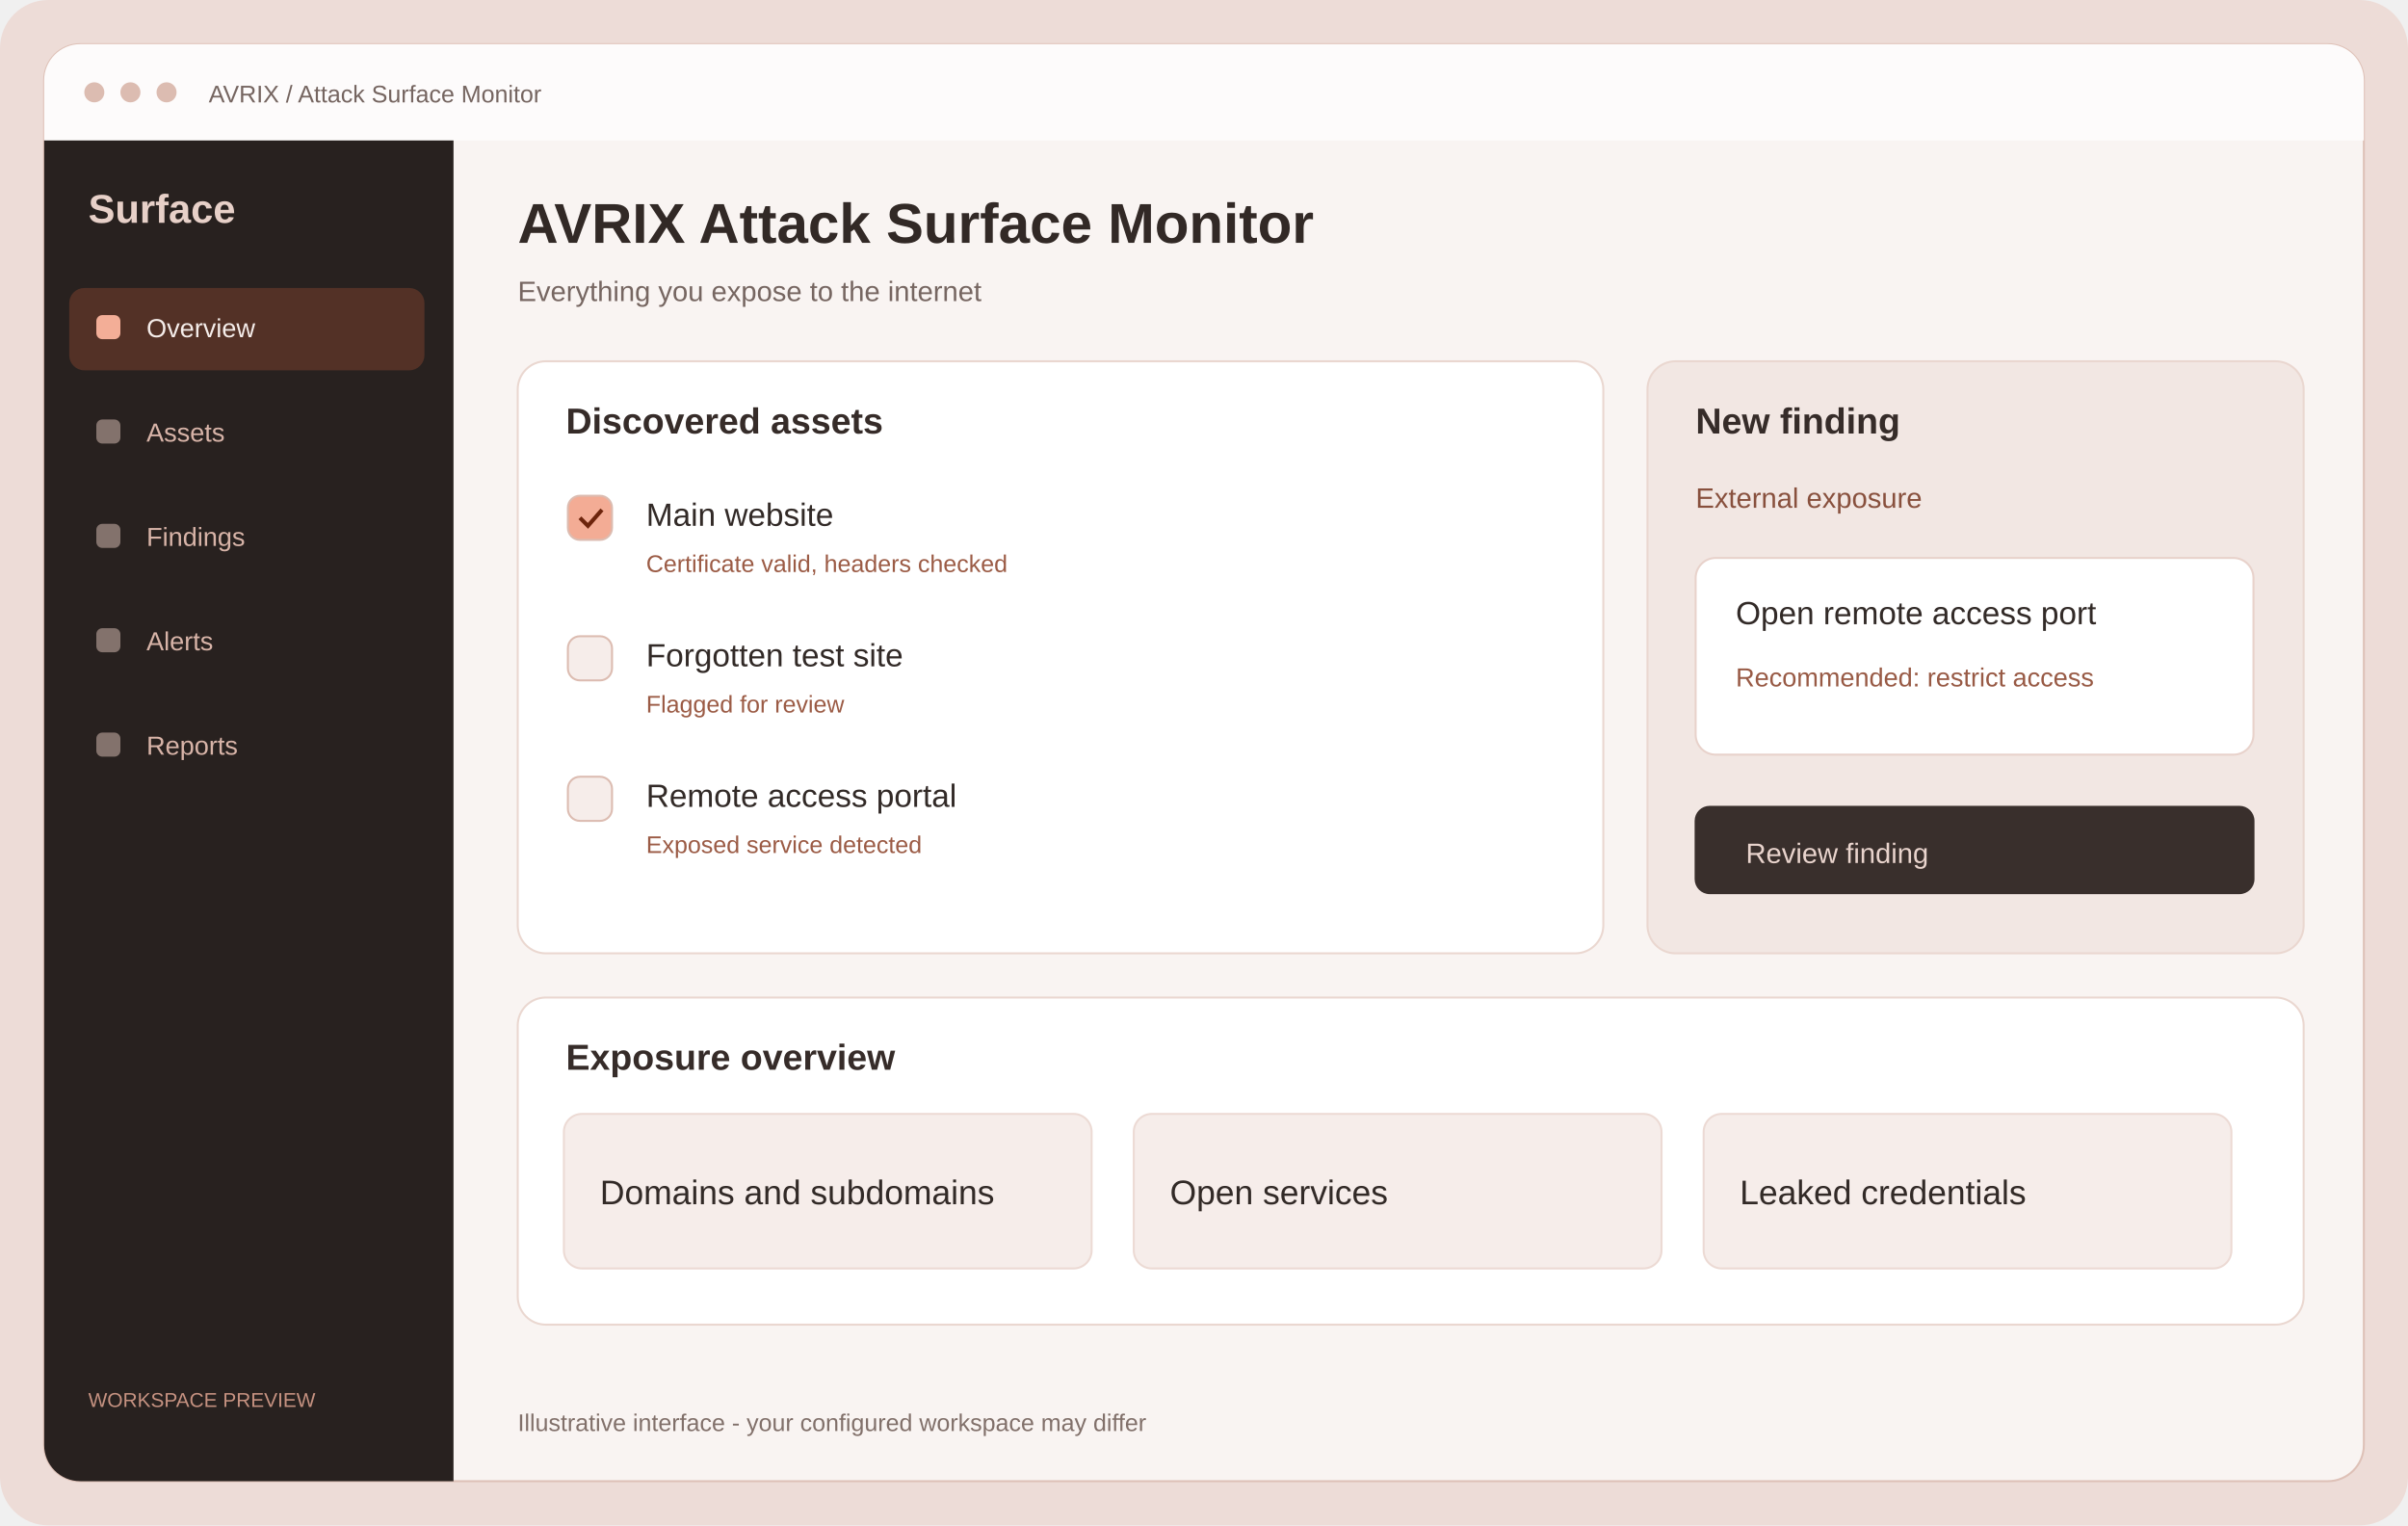
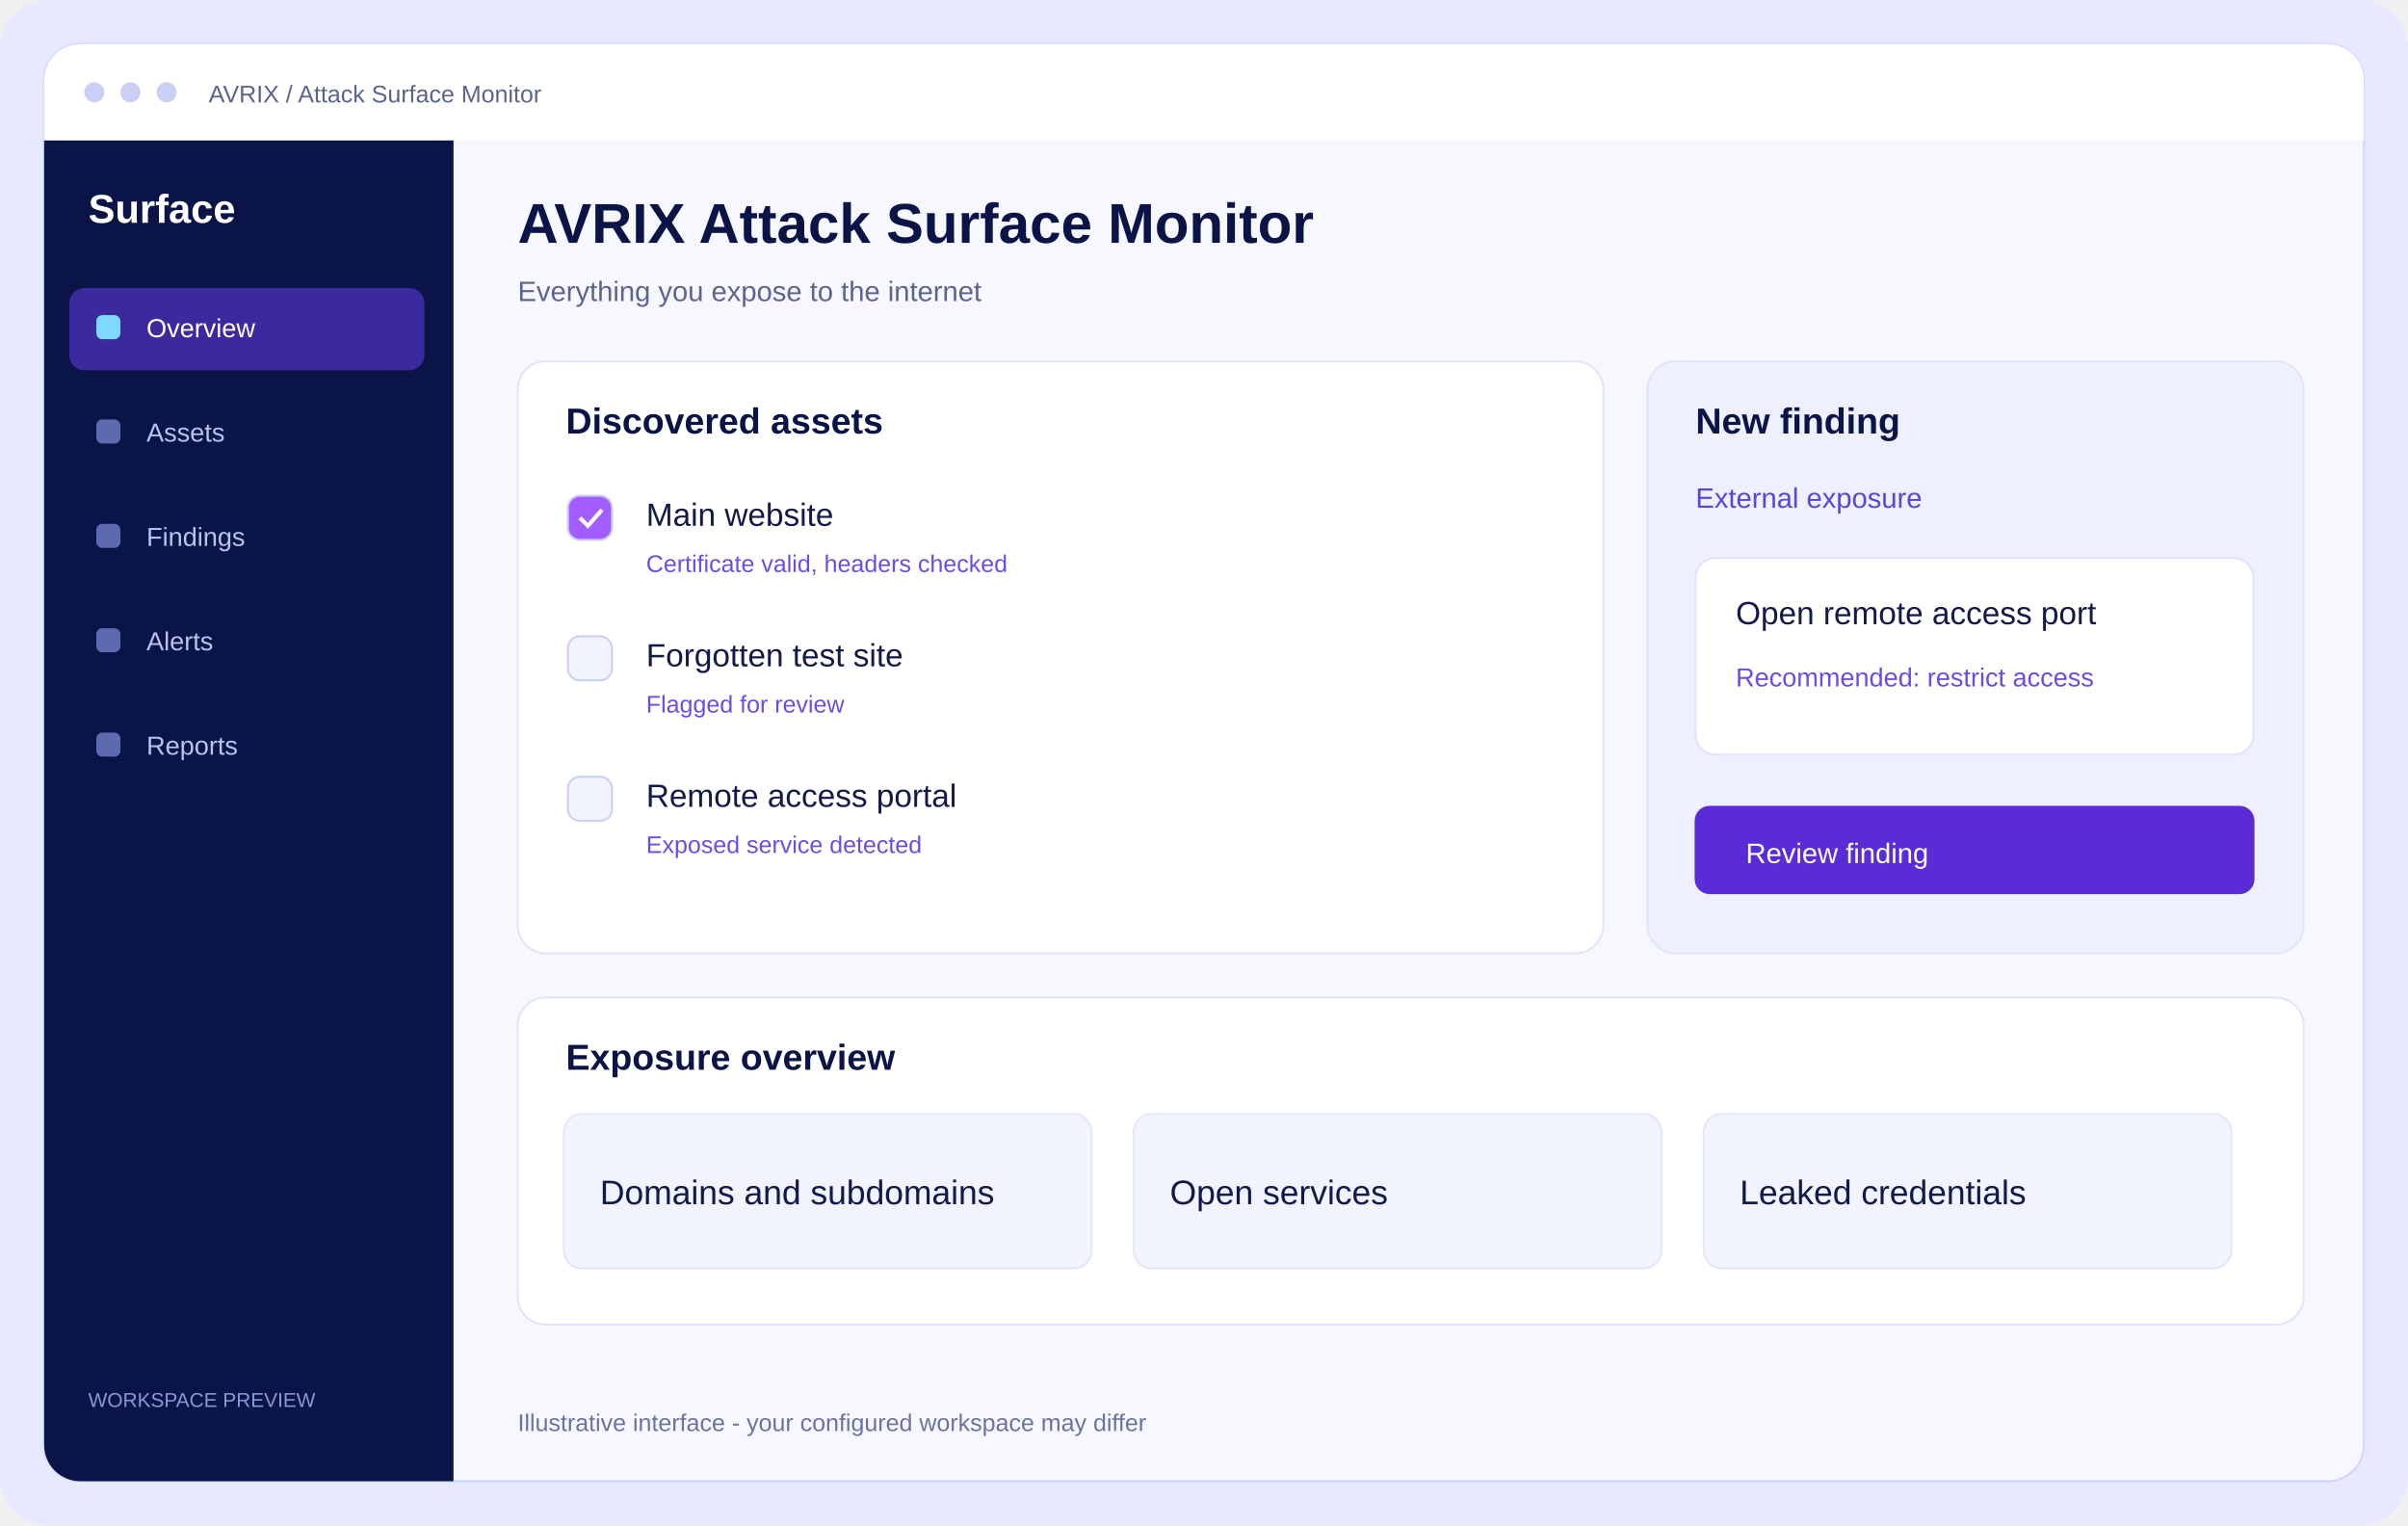
<svg xmlns="http://www.w3.org/2000/svg" width="1200" height="760" viewBox="0 0 1200 760">
-   <rect width="1200" height="760" rx="24" fill="#eddcd7" />
-   <rect x="22" y="22" width="1156" height="716" rx="18" fill="#f9f4f2" stroke="#dec1b7" />
-   <path d="M40 22h1120a18 18 0 0 1 18 18v30H22V40a18 18 0 0 1 18-18" fill="#fdfbfb" />
-   <circle cx="47" cy="46" r="5" fill="#dcbcb1" />
-   <circle cx="65" cy="46" r="5" fill="#dcbcb1" />
-   <circle cx="83" cy="46" r="5" fill="#dcbcb1" />
-   <text x="104" y="51" font-family="Arial, sans-serif" font-size="12" fill="#756560" font-weight="400">AVRIX / Attack Surface Monitor</text>
-   <path d="M22 70h204v668H40a18 18 0 0 1-18-18Z" fill="#28211f" />
-   <text x="44" y="111" font-family="Arial, sans-serif" font-size="20" fill="#e7d0c8" font-weight="700">Surface</text>
-   <rect x="35" y="144" width="176" height="40" rx="7" fill="#533126" stroke="#533126" />
-   <rect x="48" y="157" width="12" height="12" rx="3" fill="#f3ae97" />
-   <text x="73" y="168" font-family="Arial, sans-serif" font-size="13" fill="#f5edea" font-weight="400">Overview</text>
-   <rect x="48" y="209" width="12" height="12" rx="3" fill="#83726c" />
-   <text x="73" y="220" font-family="Arial, sans-serif" font-size="13" fill="#d8b4a8" font-weight="400">Assets</text>
-   <rect x="48" y="261" width="12" height="12" rx="3" fill="#83726c" />
-   <text x="73" y="272" font-family="Arial, sans-serif" font-size="13" fill="#d8b4a8" font-weight="400">Findings</text>
-   <rect x="48" y="313" width="12" height="12" rx="3" fill="#83726c" />
-   <text x="73" y="324" font-family="Arial, sans-serif" font-size="13" fill="#d8b4a8" font-weight="400">Alerts</text>
-   <rect x="48" y="365" width="12" height="12" rx="3" fill="#83726c" />
-   <text x="73" y="376" font-family="Arial, sans-serif" font-size="13" fill="#d8b4a8" font-weight="400">Reports</text>
-   <text x="44" y="701" font-family="Arial, sans-serif" font-size="10" fill="#c69281" font-weight="400">WORKSPACE PREVIEW</text>
-   <text x="258" y="121" font-family="Arial, sans-serif" font-size="28" fill="#322926" font-weight="700">AVRIX Attack Surface Monitor</text>
-   <text x="258" y="150" font-family="Arial, sans-serif" font-size="14" fill="#766661" font-weight="400">Everything you expose to the internet</text>
-   <rect x="258" y="180" width="541" height="295" rx="14" fill="#ffffff" stroke="#ead7d0" />
-   <text x="282" y="216" font-family="Arial, sans-serif" font-size="18" fill="#362c29" font-weight="700">Discovered assets</text>
-   <rect x="283" y="247" width="22" height="22" rx="6" fill="#f3ac95" stroke="#dcbcb1" />
-   <path d="m289 258 4 4 7-8" stroke="#6d240c" stroke-width="2" fill="none" />
-   <text x="322" y="262" font-family="Arial, sans-serif" font-size="16" fill="#322a27" font-weight="400">Main website</text>
-   <text x="322" y="285" font-family="Arial, sans-serif" font-size="12" fill="#9b5b45" font-weight="400">Certificate valid, headers checked</text>
-   <rect x="283" y="317" width="22" height="22" rx="6" fill="#f6edea" stroke="#dcbcb1" />
-   <text x="322" y="332" font-family="Arial, sans-serif" font-size="16" fill="#322a27" font-weight="400">Forgotten test site</text>
-   <text x="322" y="355" font-family="Arial, sans-serif" font-size="12" fill="#9b5b45" font-weight="400">Flagged for review</text>
-   <rect x="283" y="387" width="22" height="22" rx="6" fill="#f6edea" stroke="#dcbcb1" />
-   <text x="322" y="402" font-family="Arial, sans-serif" font-size="16" fill="#322a27" font-weight="400">Remote access portal</text>
-   <text x="322" y="425" font-family="Arial, sans-serif" font-size="12" fill="#9b5b45" font-weight="400">Exposed service detected</text>
-   <rect x="821" y="180" width="327" height="295" rx="14" fill="#f2e7e3" stroke="#ead7d0" />
-   <text x="845" y="216" font-family="Arial, sans-serif" font-size="18" fill="#362c29" font-weight="700">New finding</text>
-   <text x="845" y="253" font-family="Arial, sans-serif" font-size="14" fill="#88503d" font-weight="400">External exposure</text>
-   <rect x="845" y="278" width="278" height="98" rx="10" fill="#fff" stroke="#e8d2cb" />
-   <text x="865" y="311" font-family="Arial, sans-serif" font-size="16" fill="#322a27" font-weight="400">Open remote access port</text>
-   <text x="865" y="342" font-family="Arial, sans-serif" font-size="13" fill="#985a45" font-weight="400">Recommended: restrict access</text>
-   <rect x="845" y="402" width="278" height="43" rx="7" fill="#392f2c" stroke="#392f2c" />
-   <text x="870" y="430" font-family="Arial, sans-serif" font-size="14" fill="#e9d4cd" font-weight="400">Review finding</text>
-   <rect x="258" y="497" width="890" height="163" rx="14" fill="#ffffff" stroke="#ead7d0" />
-   <text x="282" y="533" font-family="Arial, sans-serif" font-size="18" fill="#362c29" font-weight="700">Exposure overview</text>
-   <rect x="281" y="555" width="263" height="77" rx="9" fill="#f6edea" stroke="#ecdad4" />
-   <text x="299" y="600" font-family="Arial, sans-serif" font-size="17" fill="#322a27" font-weight="400">Domains and subdomains</text>
-   <rect x="565" y="555" width="263" height="77" rx="9" fill="#f6edea" stroke="#ecdad4" />
-   <text x="583" y="600" font-family="Arial, sans-serif" font-size="17" fill="#322a27" font-weight="400">Open services</text>
-   <rect x="849" y="555" width="263" height="77" rx="9" fill="#f6edea" stroke="#ecdad4" />
-   <text x="867" y="600" font-family="Arial, sans-serif" font-size="17" fill="#322a27" font-weight="400">Leaked credentials</text>
-   <text x="258" y="713" font-family="Arial, sans-serif" font-size="12" fill="#81706a" font-weight="400">Illustrative interface - your configured workspace may differ</text>
+   <rect width="1200" height="760" rx="24" fill="#e6e9ff" />
+   <rect x="22" y="22" width="1156" height="716" rx="18" fill="#f7f8ff" stroke="#cfd5ff" />
+   <path d="M40 22h1120a18 18 0 0 1 18 18v30H22V40a18 18 0 0 1 18-18" fill="#ffffff" />
+   <circle cx="47" cy="46" r="5" fill="#c9cff5" />
+   <circle cx="65" cy="46" r="5" fill="#c9cff5" />
+   <circle cx="83" cy="46" r="5" fill="#c9cff5" />
+   <text x="104" y="51" font-family="Arial, sans-serif" font-size="12" fill="#5b6390" font-weight="400">AVRIX / Attack Surface Monitor</text>
+   <path d="M22 70h204v668H40a18 18 0 0 1-18-18Z" fill="#0b1446" />
+   <text x="44" y="111" font-family="Arial, sans-serif" font-size="20" fill="#ffffff" font-weight="700">Surface</text>
+   <rect x="35" y="144" width="176" height="40" rx="7" fill="#3a2a9e" stroke="#3a2a9e" />
+   <rect x="48" y="157" width="12" height="12" rx="3" fill="#7fd8ff" />
+   <text x="73" y="168" font-family="Arial, sans-serif" font-size="13" fill="#ffffff" font-weight="400">Overview</text>
+   <rect x="48" y="209" width="12" height="12" rx="3" fill="#5d6ab0" />
+   <text x="73" y="220" font-family="Arial, sans-serif" font-size="13" fill="#b9c3f0" font-weight="400">Assets</text>
+   <rect x="48" y="261" width="12" height="12" rx="3" fill="#5d6ab0" />
+   <text x="73" y="272" font-family="Arial, sans-serif" font-size="13" fill="#b9c3f0" font-weight="400">Findings</text>
+   <rect x="48" y="313" width="12" height="12" rx="3" fill="#5d6ab0" />
+   <text x="73" y="324" font-family="Arial, sans-serif" font-size="13" fill="#b9c3f0" font-weight="400">Alerts</text>
+   <rect x="48" y="365" width="12" height="12" rx="3" fill="#5d6ab0" />
+   <text x="73" y="376" font-family="Arial, sans-serif" font-size="13" fill="#b9c3f0" font-weight="400">Reports</text>
+   <text x="44" y="701" font-family="Arial, sans-serif" font-size="10" fill="#8b97d6" font-weight="400">WORKSPACE PREVIEW</text>
+   <text x="258" y="121" font-family="Arial, sans-serif" font-size="28" fill="#0b1446" font-weight="700">AVRIX Attack Surface Monitor</text>
+   <text x="258" y="150" font-family="Arial, sans-serif" font-size="14" fill="#5b6390" font-weight="400">Everything you expose to the internet</text>
+   <rect x="258" y="180" width="541" height="295" rx="14" fill="#ffffff" stroke="#e1e5fb" />
+   <text x="282" y="216" font-family="Arial, sans-serif" font-size="18" fill="#0b1446" font-weight="700">Discovered assets</text>
+   <rect x="283" y="247" width="22" height="22" rx="6" fill="#a35cff" stroke="#c9cff5" />
+   <path d="m289 258 4 4 7-8" stroke="#ffffff" stroke-width="2" fill="none" />
+   <text x="322" y="262" font-family="Arial, sans-serif" font-size="16" fill="#121a4a" font-weight="400">Main website</text>
+   <text x="322" y="285" font-family="Arial, sans-serif" font-size="12" fill="#6b4ce6" font-weight="400">Certificate valid, headers checked</text>
+   <rect x="283" y="317" width="22" height="22" rx="6" fill="#f1f3ff" stroke="#c9cff5" />
+   <text x="322" y="332" font-family="Arial, sans-serif" font-size="16" fill="#121a4a" font-weight="400">Forgotten test site</text>
+   <text x="322" y="355" font-family="Arial, sans-serif" font-size="12" fill="#6b4ce6" font-weight="400">Flagged for review</text>
+   <rect x="283" y="387" width="22" height="22" rx="6" fill="#f1f3ff" stroke="#c9cff5" />
+   <text x="322" y="402" font-family="Arial, sans-serif" font-size="16" fill="#121a4a" font-weight="400">Remote access portal</text>
+   <text x="322" y="425" font-family="Arial, sans-serif" font-size="12" fill="#6b4ce6" font-weight="400">Exposed service detected</text>
+   <rect x="821" y="180" width="327" height="295" rx="14" fill="#eef0ff" stroke="#e1e5fb" />
+   <text x="845" y="216" font-family="Arial, sans-serif" font-size="18" fill="#0b1446" font-weight="700">New finding</text>
+   <text x="845" y="253" font-family="Arial, sans-serif" font-size="14" fill="#5b45d6" font-weight="400">External exposure</text>
+   <rect x="845" y="278" width="278" height="98" rx="10" fill="#fff" stroke="#dfe3fb" />
+   <text x="865" y="311" font-family="Arial, sans-serif" font-size="16" fill="#121a4a" font-weight="400">Open remote access port</text>
+   <text x="865" y="342" font-family="Arial, sans-serif" font-size="13" fill="#6b4ce6" font-weight="400">Recommended: restrict access</text>
+   <rect x="845" y="402" width="278" height="43" rx="7" fill="#5b2bd8" stroke="#5b2bd8" />
+   <text x="870" y="430" font-family="Arial, sans-serif" font-size="14" fill="#ffffff" font-weight="400">Review finding</text>
+   <rect x="258" y="497" width="890" height="163" rx="14" fill="#ffffff" stroke="#e1e5fb" />
+   <text x="282" y="533" font-family="Arial, sans-serif" font-size="18" fill="#0b1446" font-weight="700">Exposure overview</text>
+   <rect x="281" y="555" width="263" height="77" rx="9" fill="#f1f3ff" stroke="#e3e7fb" />
+   <text x="299" y="600" font-family="Arial, sans-serif" font-size="17" fill="#121a4a" font-weight="400">Domains and subdomains</text>
+   <rect x="565" y="555" width="263" height="77" rx="9" fill="#f1f3ff" stroke="#e3e7fb" />
+   <text x="583" y="600" font-family="Arial, sans-serif" font-size="17" fill="#121a4a" font-weight="400">Open services</text>
+   <rect x="849" y="555" width="263" height="77" rx="9" fill="#f1f3ff" stroke="#e3e7fb" />
+   <text x="867" y="600" font-family="Arial, sans-serif" font-size="17" fill="#121a4a" font-weight="400">Leaked credentials</text>
+   <text x="258" y="713" font-family="Arial, sans-serif" font-size="12" fill="#6a72a0" font-weight="400">Illustrative interface - your configured workspace may differ</text>
</svg>
